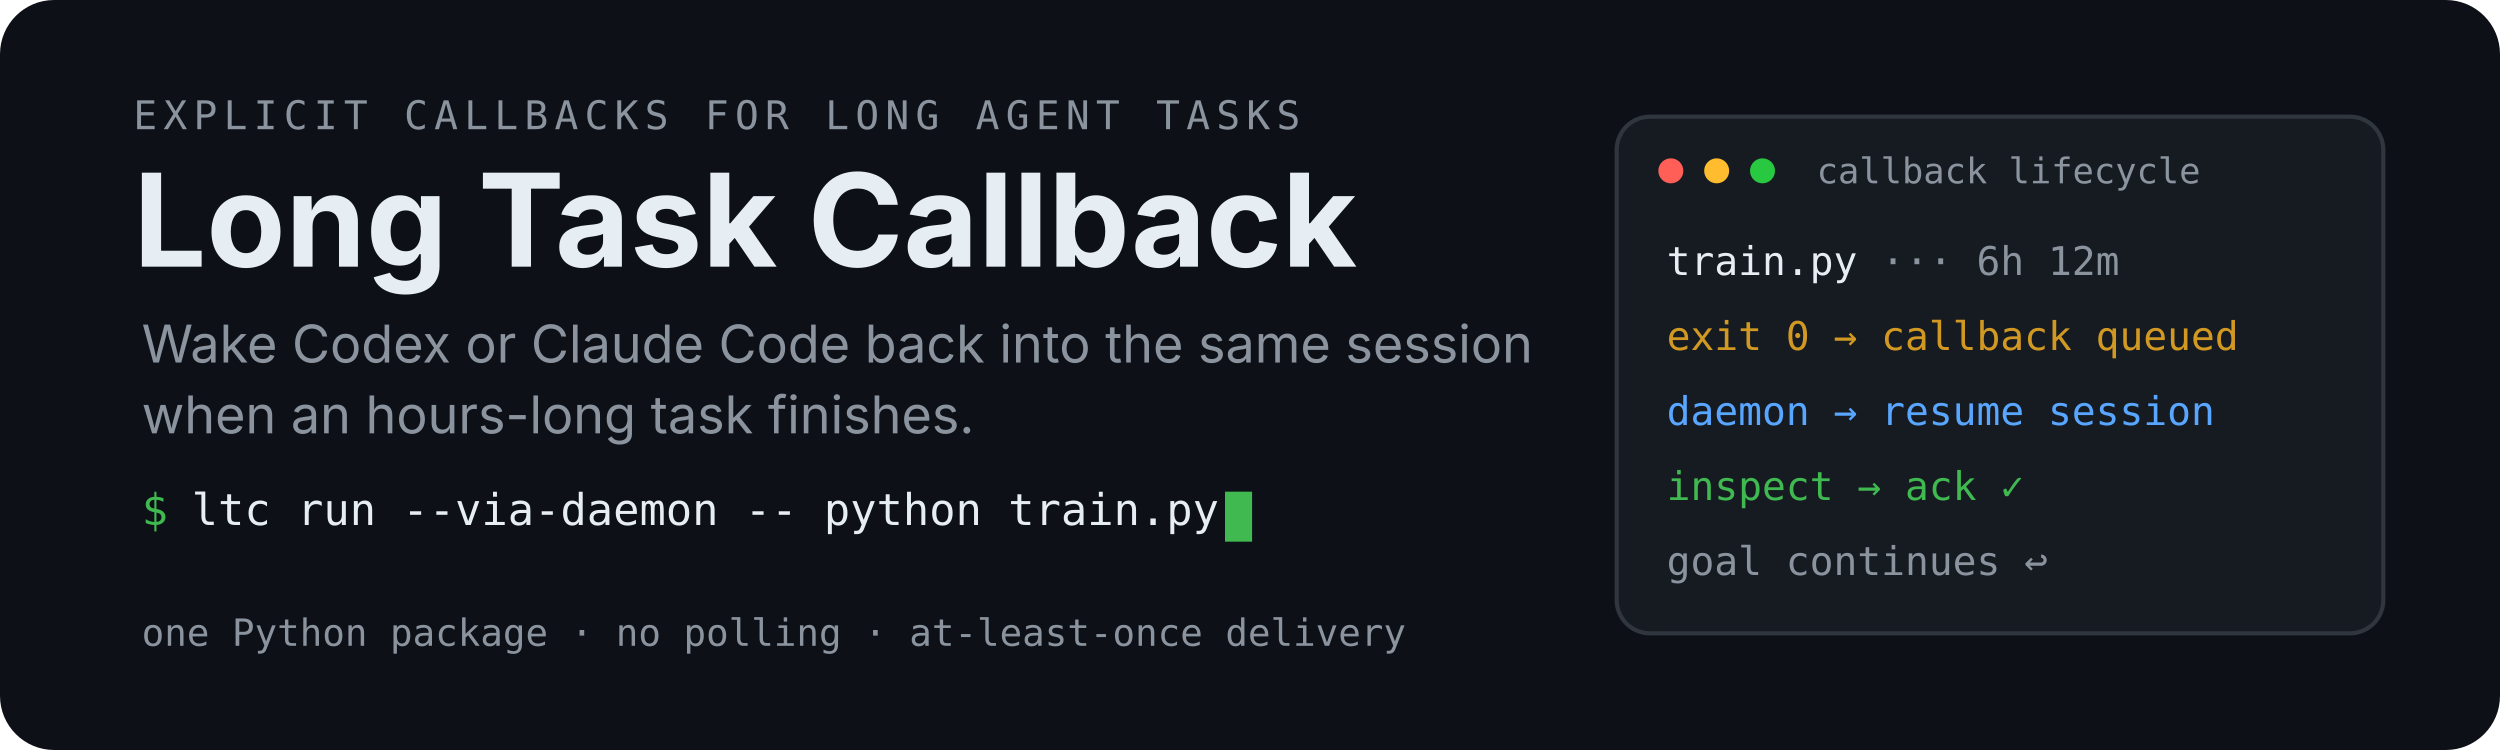
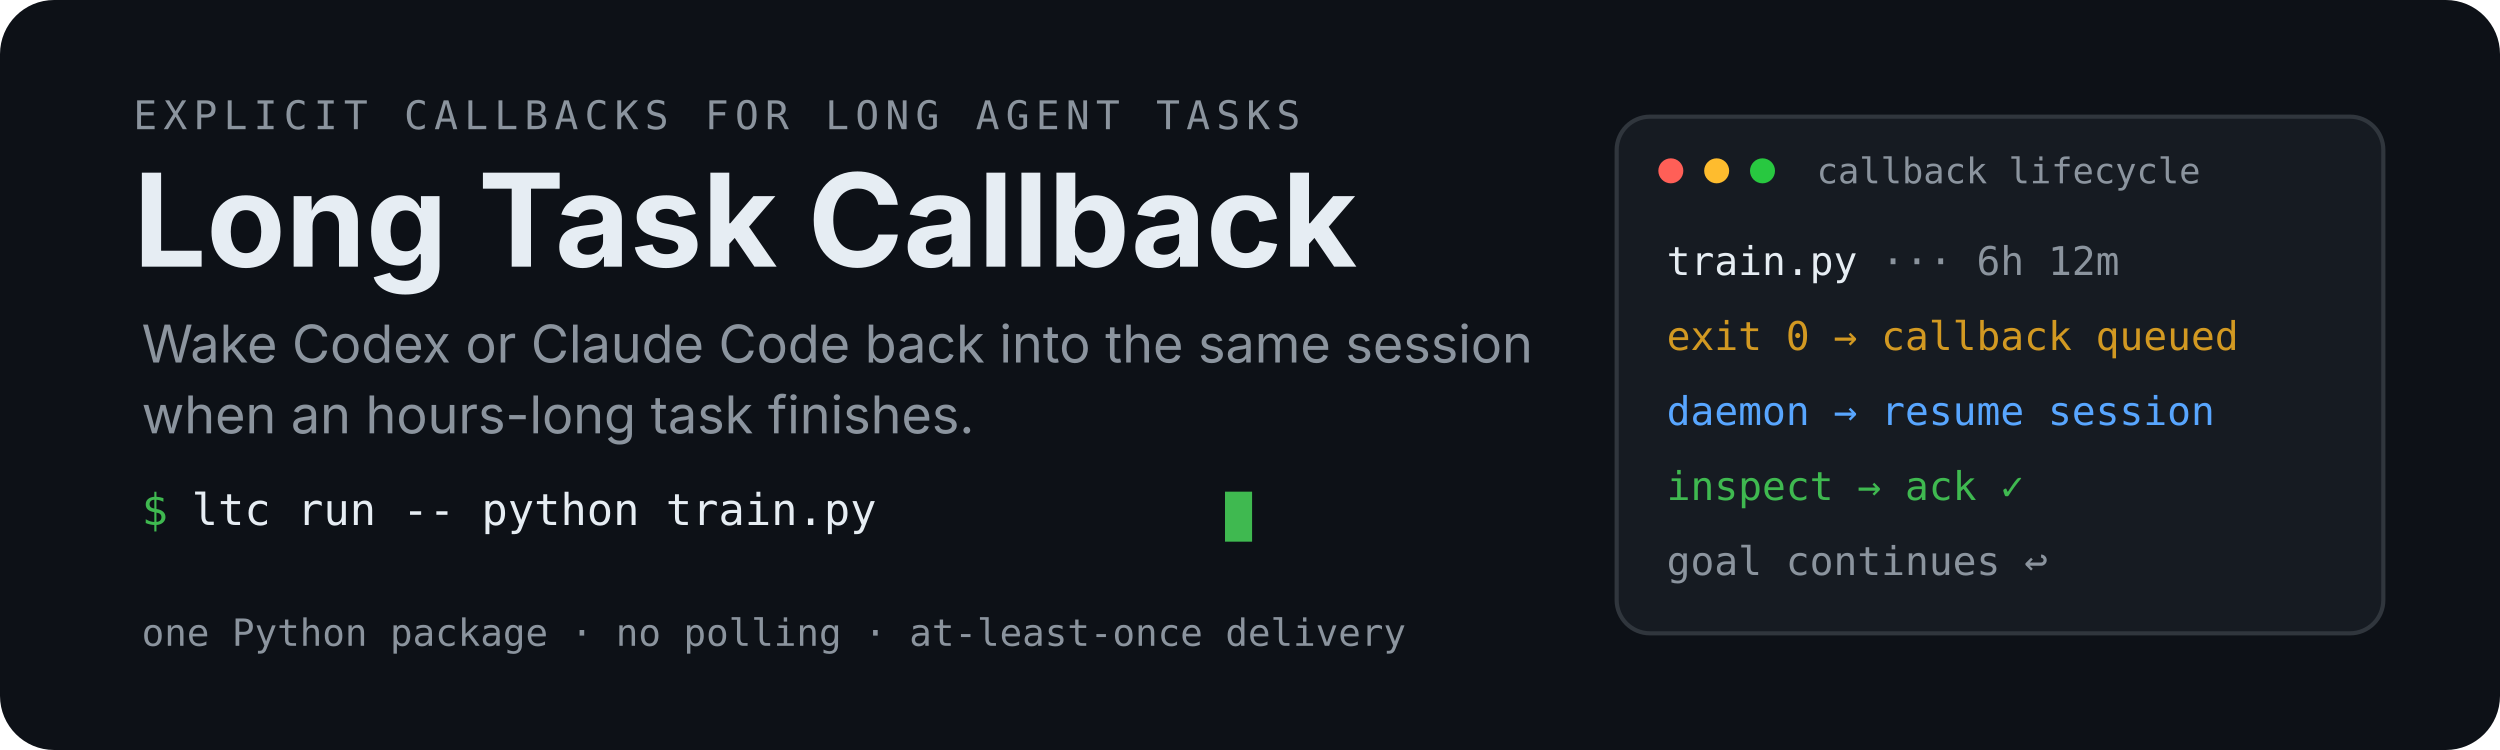
<svg xmlns="http://www.w3.org/2000/svg" width="1200" height="360" viewBox="0 0 1200 360" role="img" aria-labelledby="title desc">
  <rect width="1200" height="360" rx="26" fill="#0d1117" />
  <g id="title-block" transform="translate(64 62)">
    <text x="0" y="0" font-family="ui-monospace, SFMono-Regular, Menlo, monospace" font-size="19" letter-spacing="3" fill="#8b949e">EXPLICIT CALLBACKS FOR LONG AGENT TASKS</text>
    <text x="0" y="66" font-family="-apple-system, BlinkMacSystemFont, Segoe UI, PingFang SC, sans-serif" font-size="62" font-weight="700" fill="#e6edf3">Long Task Callback</text>
    <text x="4" y="112" font-family="-apple-system, BlinkMacSystemFont, Segoe UI, PingFang SC, sans-serif" font-size="25" fill="#8b949e">Wake Codex or Claude Code back into the same session</text>
    <text x="4" y="146" font-family="-apple-system, BlinkMacSystemFont, Segoe UI, PingFang SC, sans-serif" font-size="25" fill="#8b949e">when an hours-long task finishes.</text>
    <g transform="translate(4 190)" font-family="ui-monospace, SFMono-Regular, Menlo, monospace" font-size="21">
      <text x="0" y="0" fill="#3fb950">$</text>
-       <text x="24" y="0" fill="#e6edf3">ltc run --via-daemon -- python train.py</text>
+       <text x="24" y="0" fill="#e6edf3">ltc run -- python train.py</text>
      <rect x="520" y="-16" width="13" height="24" fill="#3fb950" />
    </g>
    <text x="4" y="248" font-family="ui-monospace, SFMono-Regular, Menlo, monospace" font-size="18" fill="#8b949e">one Python package · no polling · at-least-once delivery</text>
  </g>
  <g id="lifecycle-card" transform="translate(776 56)">
    <rect width="368" height="248" rx="16" fill="#161b22" stroke="#30363d" stroke-width="2" />
    <circle cx="26" cy="26" r="6" fill="#ff5f57" />
    <circle cx="48" cy="26" r="6" fill="#febc2e" />
    <circle cx="70" cy="26" r="6" fill="#28c840" />
    <text x="96" y="32" font-family="ui-monospace, SFMono-Regular, Menlo, monospace" font-size="17" fill="#8b949e">callback lifecycle</text>
    <g font-family="ui-monospace, SFMono-Regular, Menlo, monospace" font-size="19">
      <text x="24" y="76" fill="#e6edf3">train.py <tspan fill="#8b949e">··· 6h 12m</tspan>
      </text>
      <text x="24" y="112" fill="#d29922">exit 0 → callback queued</text>
      <text x="24" y="148" fill="#58a6ff">daemon → resume session</text>
      <text x="24" y="184" fill="#3fb950">inspect → ack ✓</text>
      <text x="24" y="220" fill="#8b949e">goal continues ↩</text>
    </g>
  </g>
</svg>
